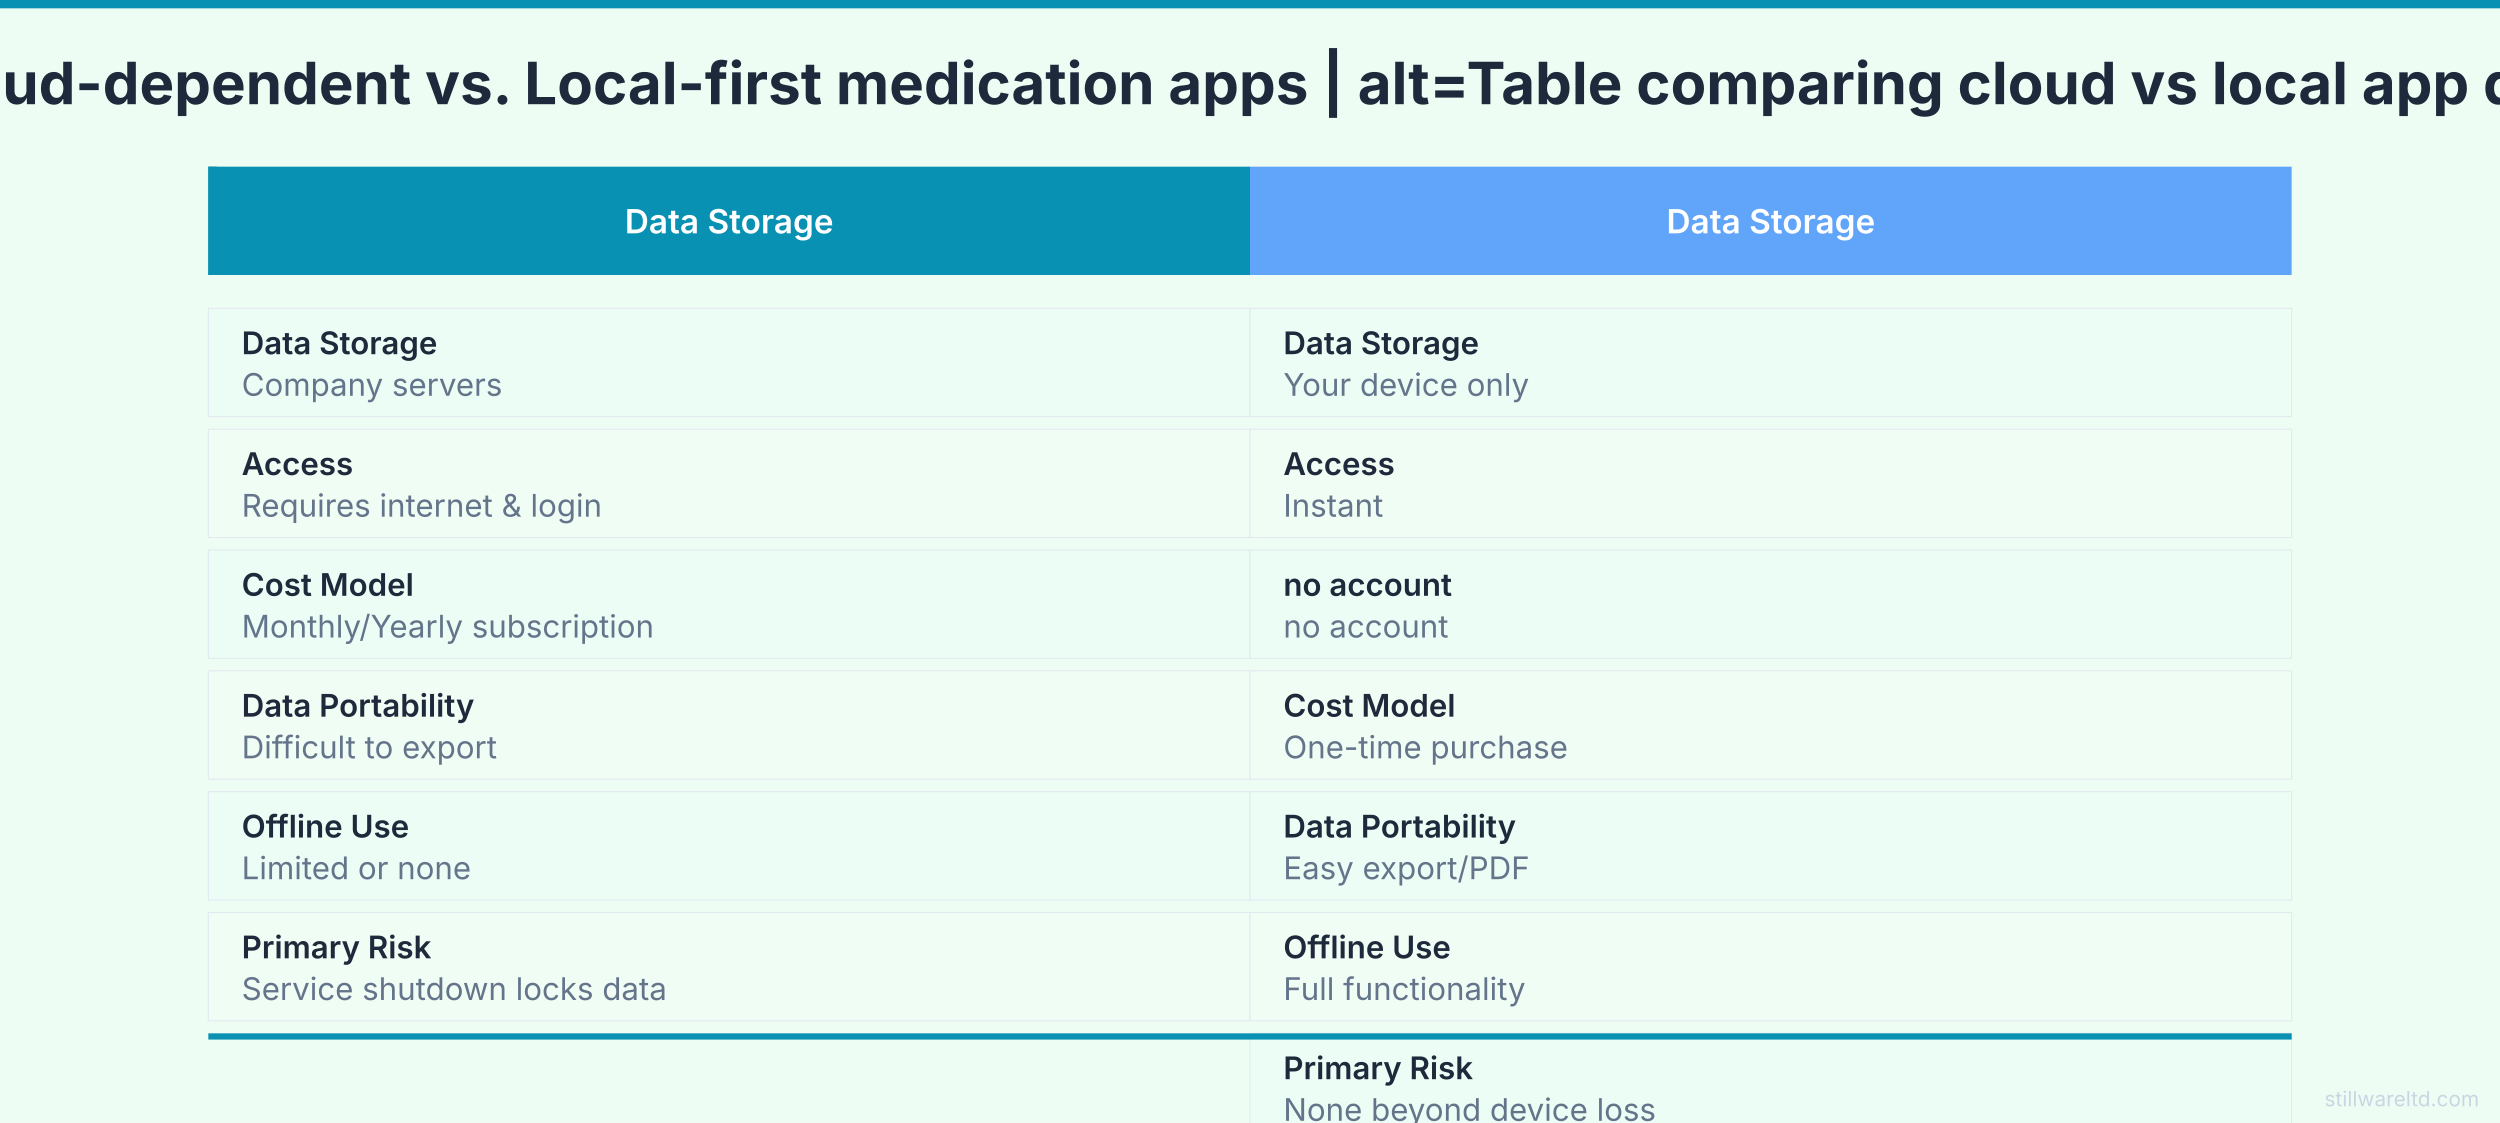
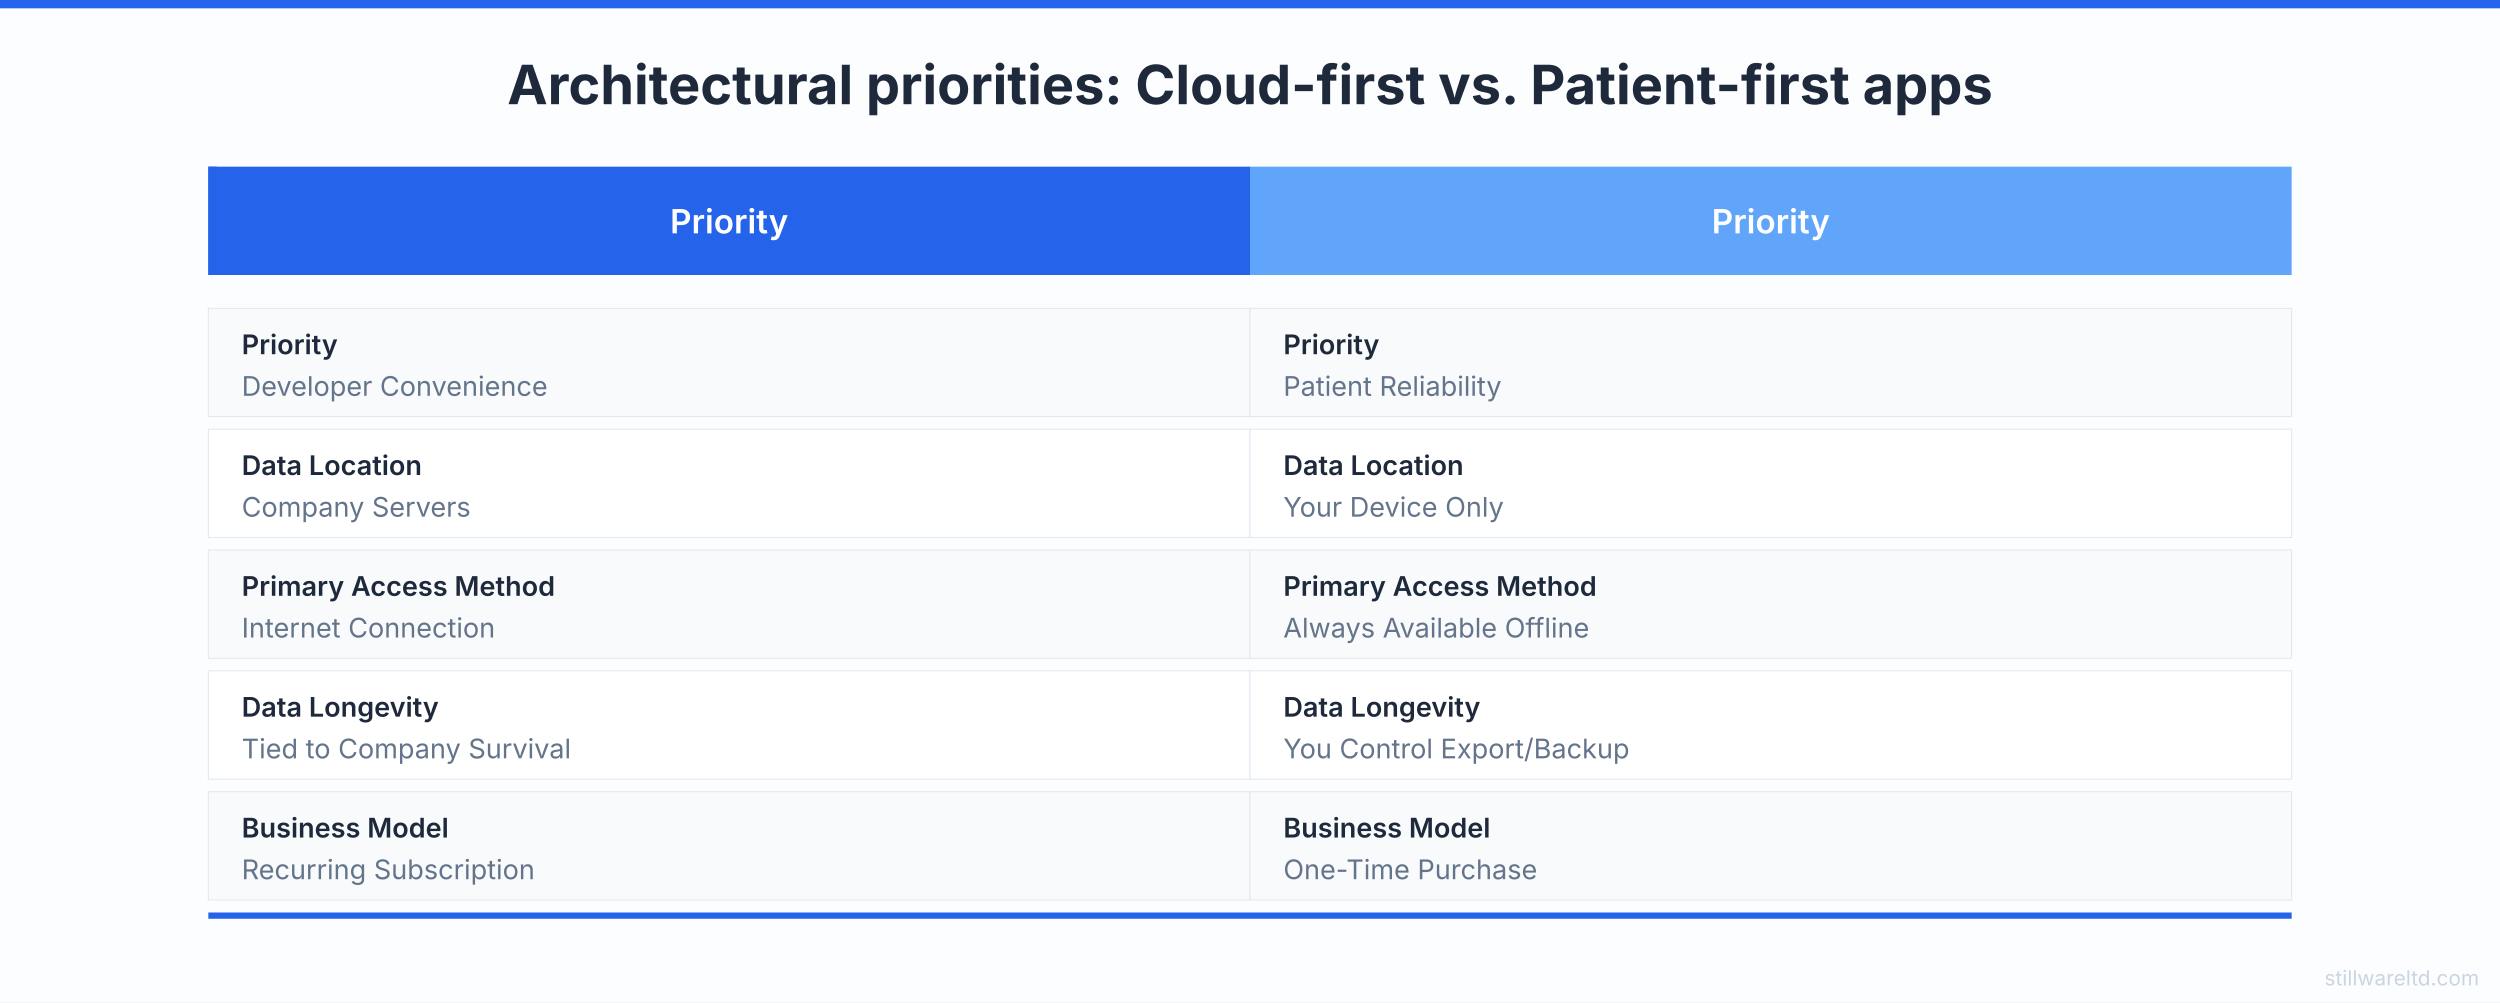
- <svg xmlns="http://www.w3.org/2000/svg" viewBox="0 0 1200 539" width="1200" height="539">
+ <svg xmlns="http://www.w3.org/2000/svg" viewBox="0 0 1200 481" width="1200" height="481">
  <style>
    text { font-family: Inter, system-ui, -apple-system, sans-serif; }
  </style>
-   <rect width="1200" height="539" fill="#f0fdf4" />
-   <rect width="1200" height="675" fill="#ecfdf5" opacity="0.4" />
-   <rect width="1200" height="4" fill="#0891b2" />
-   <text x="600" y="50" text-anchor="middle" font-size="28" font-weight="700" fill="#1e293b">Architectural comparison: Cloud-dependent vs. Local-first medication apps | alt=Table comparing cloud vs local app data storage, access, and cost</text>
-   <rect x="100" y="80" width="500" height="52" fill="#0891b2" />
-   <rect x="100" y="80" width="4" height="52" fill="#0891b2" />
-   <text x="350" y="112" text-anchor="middle" font-size="16" font-weight="600" fill="#ffffff">Data Storage</text>
-   <rect x="100" y="148" width="500" height="52" fill="#ecfdf5" stroke="#e2e8f0" stroke-width="0.5" />
-   <text x="116" y="170" font-size="15" font-weight="600" fill="#1e293b">Data Storage</text>
-   <text x="116" y="190" font-size="15" fill="#64748b">Company servers</text>
-   <rect x="100" y="206" width="500" height="52" fill="#f0fdf4" stroke="#e2e8f0" stroke-width="0.5" />
-   <text x="116" y="228" font-size="15" font-weight="600" fill="#1e293b">Access</text>
-   <text x="116" y="248" font-size="15" fill="#64748b">Requires internet &amp; login</text>
-   <rect x="100" y="264" width="500" height="52" fill="#ecfdf5" stroke="#e2e8f0" stroke-width="0.5" />
-   <text x="116" y="286" font-size="15" font-weight="600" fill="#1e293b">Cost Model</text>
-   <text x="116" y="306" font-size="15" fill="#64748b">Monthly/Yearly subscription</text>
-   <rect x="100" y="322" width="500" height="52" fill="#f0fdf4" stroke="#e2e8f0" stroke-width="0.5" />
-   <text x="116" y="344" font-size="15" font-weight="600" fill="#1e293b">Data Portability</text>
-   <text x="116" y="364" font-size="15" fill="#64748b">Difficult to export</text>
-   <rect x="100" y="380" width="500" height="52" fill="#ecfdf5" stroke="#e2e8f0" stroke-width="0.5" />
-   <text x="116" y="402" font-size="15" font-weight="600" fill="#1e293b">Offline Use</text>
-   <text x="116" y="422" font-size="15" fill="#64748b">Limited or none</text>
-   <rect x="100" y="438" width="500" height="52" fill="#f0fdf4" stroke="#e2e8f0" stroke-width="0.5" />
-   <text x="116" y="460" font-size="15" font-weight="600" fill="#1e293b">Primary Risk</text>
-   <text x="116" y="480" font-size="15" fill="#64748b">Service shutdown locks data</text>
+   <rect width="1200" height="481" fill="#ffffff" />
+   <rect width="1200" height="675" fill="#f8fafc" opacity="0.4" />
+   <rect width="1200" height="4" fill="#2563eb" />
+   <text x="600" y="50" text-anchor="middle" font-size="26" font-weight="700" fill="#1e293b">Architectural priorities: Cloud-first vs. Patient-first apps</text>
+   <rect x="100" y="80" width="500" height="52" fill="#2563eb" />
+   <rect x="100" y="80" width="4" height="52" fill="#2563eb" />
+   <text x="350" y="112" text-anchor="middle" font-size="16" font-weight="600" fill="#ffffff">Priority</text>
+   <rect x="100" y="148" width="500" height="52" fill="#f8fafc" stroke="#e2e8f0" stroke-width="0.5" />
+   <text x="116" y="170" font-size="13" font-weight="600" fill="#1e293b">Priority</text>
+   <text x="116" y="190" font-size="13" fill="#64748b">Developer Convenience</text>
+   <rect x="100" y="206" width="500" height="52" fill="#ffffff" stroke="#e2e8f0" stroke-width="0.5" />
+   <text x="116" y="228" font-size="13" font-weight="600" fill="#1e293b">Data Location</text>
+   <text x="116" y="248" font-size="13" fill="#64748b">Company Servers</text>
+   <rect x="100" y="264" width="500" height="52" fill="#f8fafc" stroke="#e2e8f0" stroke-width="0.5" />
+   <text x="116" y="286" font-size="13" font-weight="600" fill="#1e293b">Primary Access Method</text>
+   <text x="116" y="306" font-size="13" fill="#64748b">Internet Connection</text>
+   <rect x="100" y="322" width="500" height="52" fill="#ffffff" stroke="#e2e8f0" stroke-width="0.5" />
+   <text x="116" y="344" font-size="13" font-weight="600" fill="#1e293b">Data Longevity</text>
+   <text x="116" y="364" font-size="13" fill="#64748b">Tied to Company Survival</text>
+   <rect x="100" y="380" width="500" height="52" fill="#f8fafc" stroke="#e2e8f0" stroke-width="0.5" />
+   <text x="116" y="402" font-size="13" font-weight="600" fill="#1e293b">Business Model</text>
+   <text x="116" y="422" font-size="13" fill="#64748b">Recurring Subscription</text>
  <rect x="600" y="80" width="500" height="52" fill="#60a5fa" />
-   <text x="850" y="112" text-anchor="middle" font-size="16" font-weight="600" fill="#ffffff">Data Storage</text>
-   <rect x="600" y="148" width="500" height="52" fill="#ecfdf5" stroke="#e2e8f0" stroke-width="0.5" />
-   <text x="616" y="170" font-size="15" font-weight="600" fill="#1e293b">Data Storage</text>
-   <text x="616" y="190" font-size="15" fill="#64748b">Your device only</text>
-   <rect x="600" y="206" width="500" height="52" fill="#f0fdf4" stroke="#e2e8f0" stroke-width="0.5" />
-   <text x="616" y="228" font-size="15" font-weight="600" fill="#1e293b">Access</text>
-   <text x="616" y="248" font-size="15" fill="#64748b">Instant</text>
-   <rect x="600" y="264" width="500" height="52" fill="#ecfdf5" stroke="#e2e8f0" stroke-width="0.5" />
-   <text x="616" y="286" font-size="15" font-weight="600" fill="#1e293b">no account</text>
-   <text x="616" y="306" font-size="15" fill="#64748b">no account</text>
-   <rect x="600" y="322" width="500" height="52" fill="#f0fdf4" stroke="#e2e8f0" stroke-width="0.5" />
-   <text x="616" y="344" font-size="15" font-weight="600" fill="#1e293b">Cost Model</text>
-   <text x="616" y="364" font-size="15" fill="#64748b">One-time purchase</text>
-   <rect x="600" y="380" width="500" height="52" fill="#ecfdf5" stroke="#e2e8f0" stroke-width="0.5" />
-   <text x="616" y="402" font-size="15" font-weight="600" fill="#1e293b">Data Portability</text>
-   <text x="616" y="422" font-size="15" fill="#64748b">Easy export/PDF</text>
-   <rect x="600" y="438" width="500" height="52" fill="#f0fdf4" stroke="#e2e8f0" stroke-width="0.5" />
-   <text x="616" y="460" font-size="15" font-weight="600" fill="#1e293b">Offline Use</text>
-   <text x="616" y="480" font-size="15" fill="#64748b">Full functionality</text>
-   <rect x="600" y="496" width="500" height="52" fill="#ecfdf5" stroke="#e2e8f0" stroke-width="0.5" />
-   <text x="616" y="518" font-size="15" font-weight="600" fill="#1e293b">Primary Risk</text>
-   <text x="616" y="538" font-size="15" fill="#64748b">None beyond device loss</text>
-   <rect x="100" y="496" width="1000" height="3" fill="#0891b2" />
-   <text x="1190" y="531" text-anchor="end" font-size="10" fill="#cbd5e1">stillwareltd.com</text>
+   <text x="850" y="112" text-anchor="middle" font-size="16" font-weight="600" fill="#ffffff">Priority</text>
+   <rect x="600" y="148" width="500" height="52" fill="#f8fafc" stroke="#e2e8f0" stroke-width="0.5" />
+   <text x="616" y="170" font-size="13" font-weight="600" fill="#1e293b">Priority</text>
+   <text x="616" y="190" font-size="13" fill="#64748b">Patient Reliability</text>
+   <rect x="600" y="206" width="500" height="52" fill="#ffffff" stroke="#e2e8f0" stroke-width="0.5" />
+   <text x="616" y="228" font-size="13" font-weight="600" fill="#1e293b">Data Location</text>
+   <text x="616" y="248" font-size="13" fill="#64748b">Your Device Only</text>
+   <rect x="600" y="264" width="500" height="52" fill="#f8fafc" stroke="#e2e8f0" stroke-width="0.5" />
+   <text x="616" y="286" font-size="13" font-weight="600" fill="#1e293b">Primary Access Method</text>
+   <text x="616" y="306" font-size="13" fill="#64748b">Always Available Offline</text>
+   <rect x="600" y="322" width="500" height="52" fill="#ffffff" stroke="#e2e8f0" stroke-width="0.5" />
+   <text x="616" y="344" font-size="13" font-weight="600" fill="#1e293b">Data Longevity</text>
+   <text x="616" y="364" font-size="13" fill="#64748b">You Control Export/Backup</text>
+   <rect x="600" y="380" width="500" height="52" fill="#f8fafc" stroke="#e2e8f0" stroke-width="0.5" />
+   <text x="616" y="402" font-size="13" font-weight="600" fill="#1e293b">Business Model</text>
+   <text x="616" y="422" font-size="13" fill="#64748b">One-Time Purchase</text>
+   <rect x="100" y="438" width="1000" height="3" fill="#2563eb" />
+   <text x="1190" y="473" text-anchor="end" font-size="10" fill="#cbd5e1">stillwareltd.com</text>
</svg>
